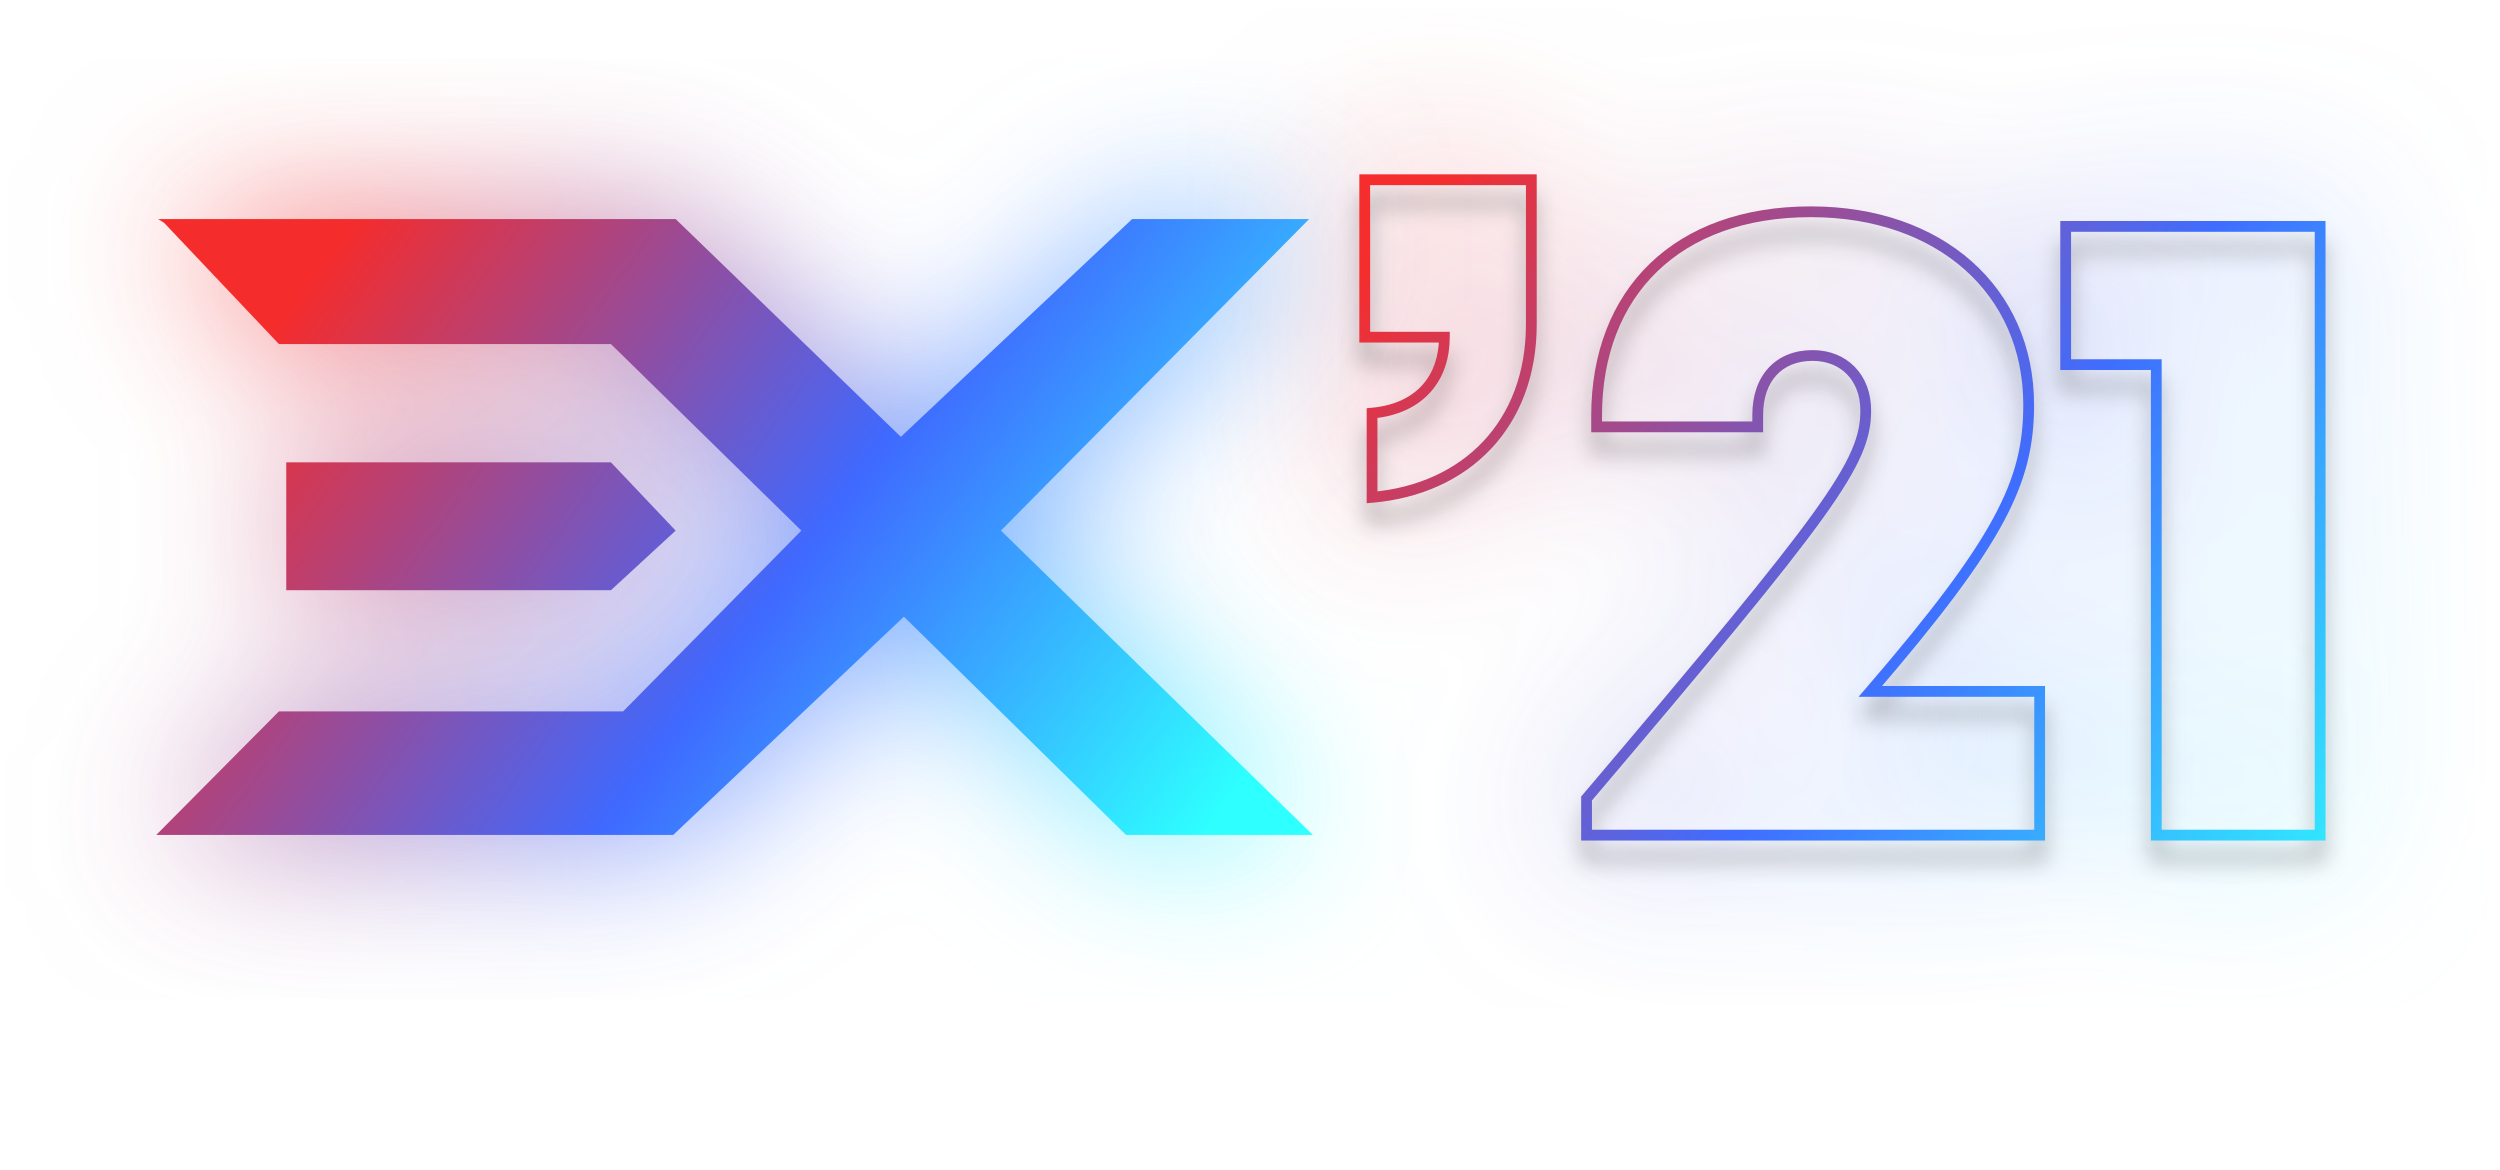
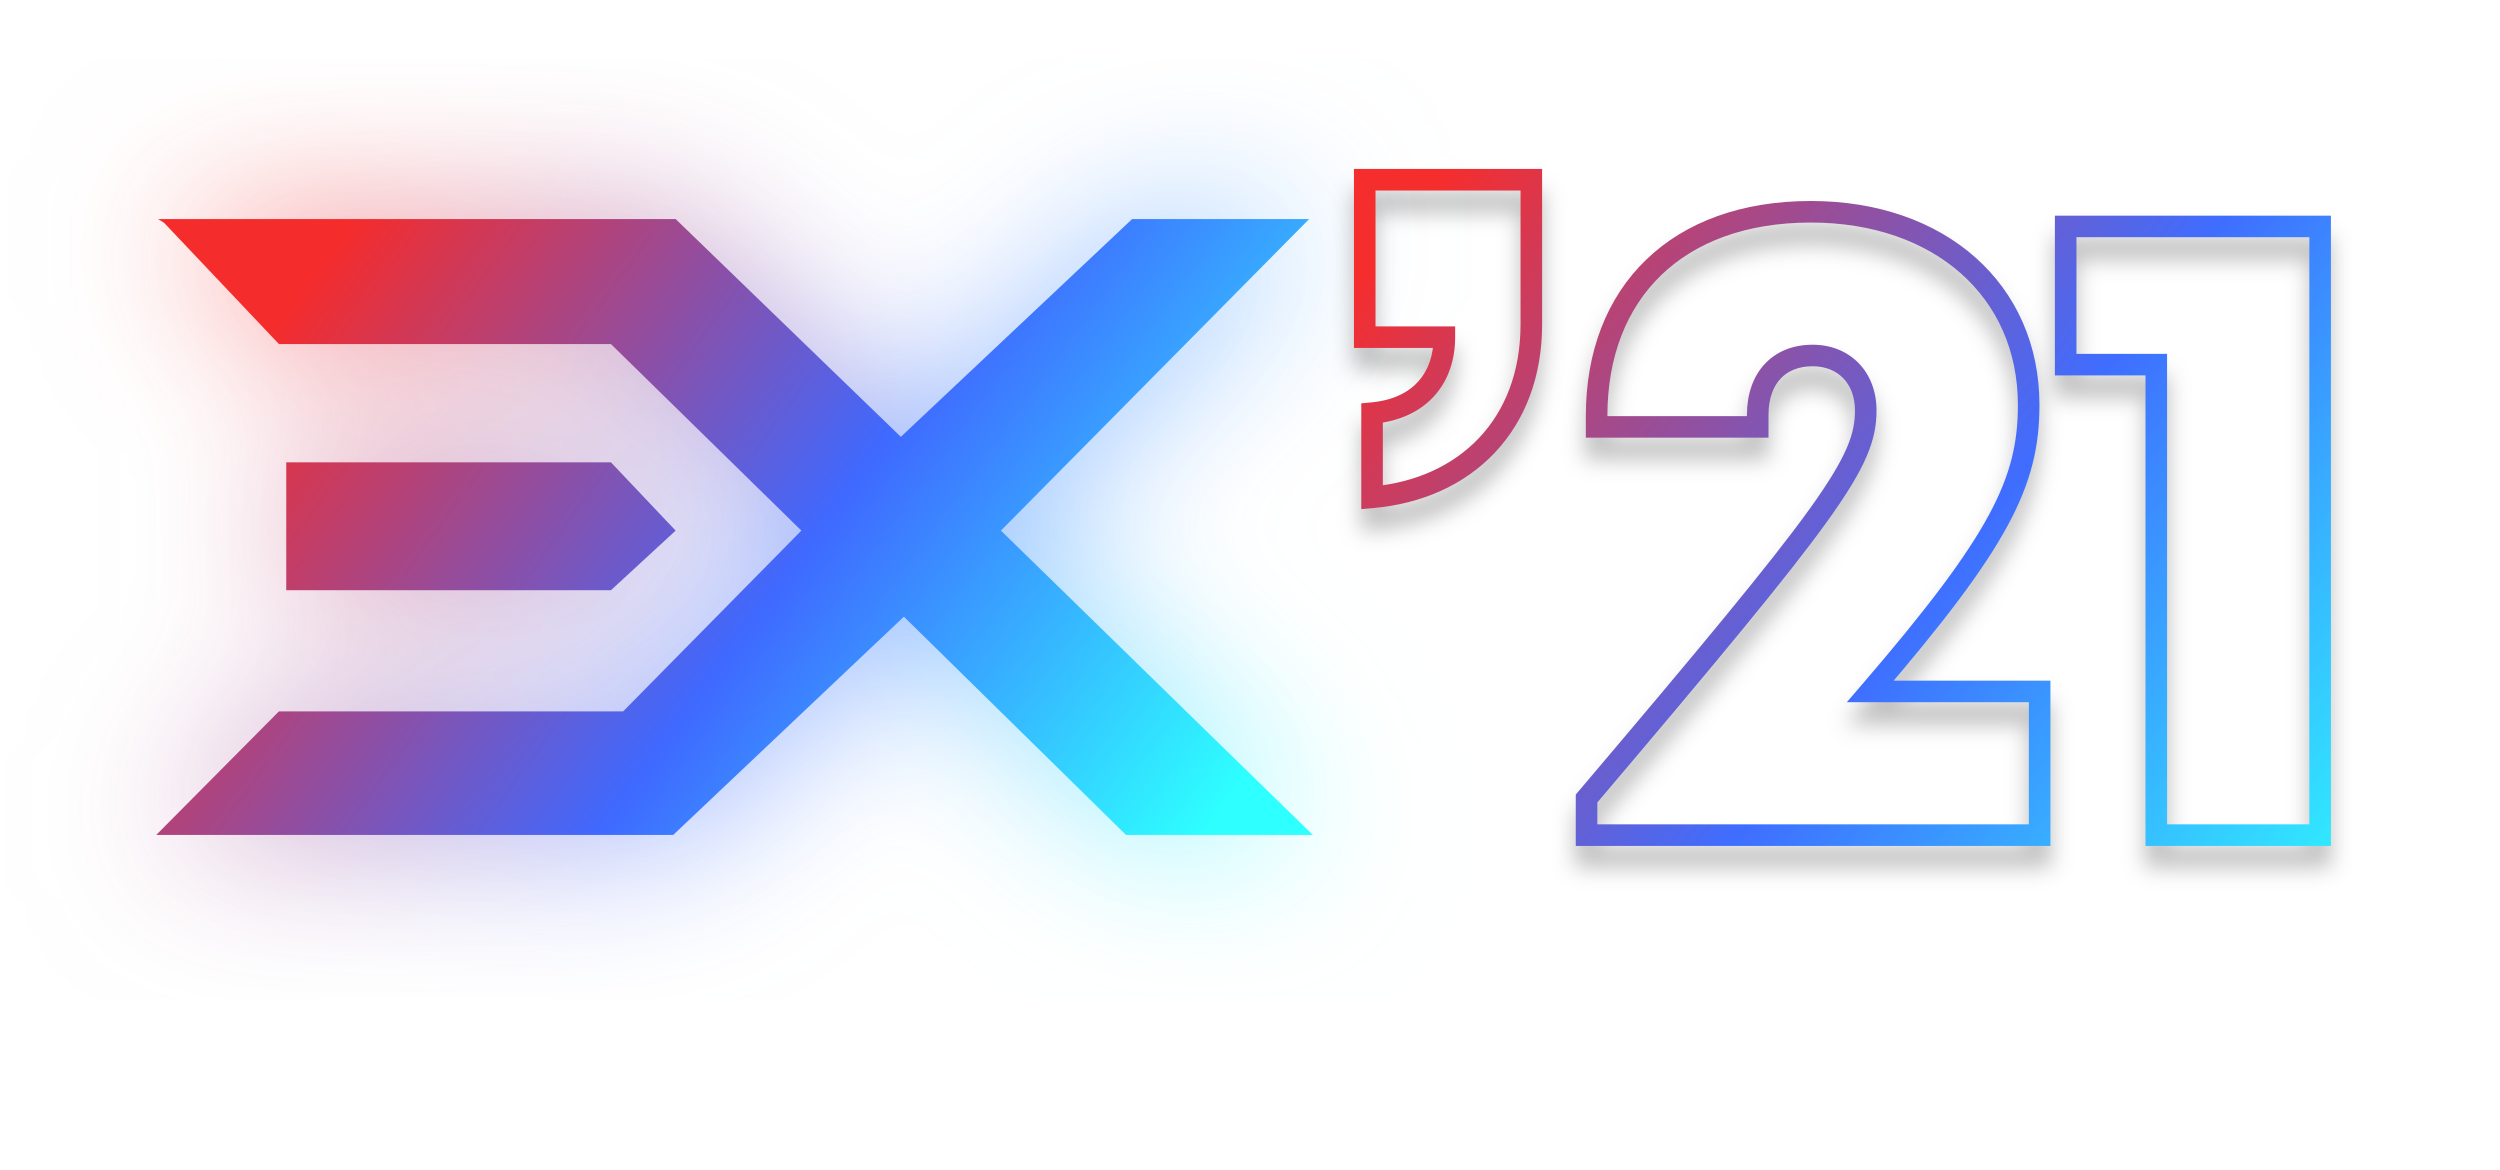
<svg xmlns="http://www.w3.org/2000/svg" width="464" height="217" viewBox="0 0 464 217" fill="none">
-   <g opacity="0.7" filter="url(#filter0_f)">
-     <path d="M253.654 92.311H251.742V94.397L253.82 94.215L253.654 92.311ZM283.215 33.359H285.126V31.447H283.215V33.359ZM252.295 33.359V31.447H250.383V33.359H252.295ZM252.295 62.58H250.383V64.491H252.295V62.58ZM267.075 62.58H268.987V60.668H267.075V62.58ZM253.654 76.681L253.477 74.777L251.742 74.938V76.681H253.654ZM253.82 94.215C262.97 93.415 270.82 89.847 276.387 83.938C281.962 78.022 285.126 69.891 285.126 60.201H281.303C281.303 69.03 278.436 76.189 273.605 81.316C268.767 86.45 261.836 89.677 253.487 90.406L253.82 94.215ZM285.126 60.201V33.359H281.303V60.201H285.126ZM283.215 31.447H252.295V35.27H283.215V31.447ZM250.383 33.359V62.58H254.206V33.359H250.383ZM252.295 64.491H267.075V60.668H252.295V64.491ZM265.163 62.58C265.163 65.865 264.212 68.698 262.371 70.787C260.54 72.864 257.67 74.389 253.477 74.777L253.83 78.584C258.811 78.123 262.652 76.25 265.239 73.315C267.814 70.393 268.987 66.6 268.987 62.58H265.163ZM251.742 76.681V92.311H255.565V76.681H251.742ZM346.13 128.327L344.681 127.08L341.962 130.239H346.13V128.327ZM295.332 79.229H293.421V81.141H295.332V79.229ZM325.233 79.229V81.141H327.145V79.229H325.233ZM293.464 148.204L292.006 146.968L291.552 147.503V148.204H293.464ZM293.464 155H291.552V156.912H293.464V155ZM377.559 155V156.912H379.471V155H377.559ZM377.559 128.327H379.471V126.416H377.559V128.327ZM347.579 129.574C371.706 101.539 377.432 90.189 377.432 75.152H373.609C373.609 88.656 368.802 99.052 344.681 127.08L347.579 129.574ZM377.432 75.152C377.432 64.008 373.094 54.519 365.555 47.834C358.033 41.166 347.448 37.393 335.087 37.393V41.217C346.68 41.217 356.311 44.749 363.018 50.695C369.707 56.625 373.609 65.059 373.609 75.152H377.432ZM335.087 37.393C322.3 37.393 311.847 41.253 304.58 48.272C297.307 55.297 293.421 65.297 293.421 77.19H297.244C297.244 66.148 300.833 57.206 307.236 51.022C313.645 44.832 323.069 41.217 335.087 41.217V37.393ZM293.421 77.19V79.229H297.244V77.19H293.421ZM295.332 81.141H325.233V77.317H295.332V81.141ZM327.145 79.229V77.02H323.322V79.229H327.145ZM327.145 77.02C327.145 73.982 328.014 71.725 329.378 70.247C330.725 68.786 332.733 67.889 335.427 67.889V64.066C331.835 64.066 328.746 65.293 326.567 67.655C324.406 69.999 323.322 73.263 323.322 77.02H327.145ZM335.427 67.889C337.851 67.889 339.804 68.736 341.152 70.116C342.501 71.498 343.369 73.546 343.369 76.171H347.192C347.192 72.68 346.021 69.631 343.887 67.445C341.752 65.258 338.778 64.066 335.427 64.066V67.889ZM343.369 76.171C343.369 80.394 342.095 84.57 334.895 94.57C327.686 104.582 314.79 120.103 292.006 146.968L294.922 149.441C317.668 122.62 330.68 106.967 337.997 96.804C345.323 86.63 347.192 81.631 347.192 76.171H343.369ZM291.552 148.204V155H295.375V148.204H291.552ZM293.464 156.912H377.559V153.088H293.464V156.912ZM379.471 155V128.327H375.648V155H379.471ZM377.559 126.416H346.13V130.239H377.559V126.416ZM382.389 42.023V40.111H380.478V42.023H382.389ZM382.389 67.677H380.478V69.588H382.389V67.677ZM399.208 67.677H401.12V65.765H399.208V67.677ZM399.208 155H397.297V156.912H399.208V155ZM429.619 155V156.912H431.53V155H429.619ZM429.619 42.023H431.53V40.111H429.619V42.023ZM380.478 42.023V67.677H384.301V42.023H380.478ZM382.389 69.588H399.208V65.765H382.389V69.588ZM397.297 67.677V155H401.12V67.677H397.297ZM399.208 156.912H429.619V153.088H399.208V156.912ZM431.53 155V42.023H427.707V155H431.53ZM429.619 40.111H382.389V43.935H429.619V40.111Z" fill="url(#paint0_linear)" />
+   <g opacity="0.55" filter="url(#filter0_f)">
+     <path d="M52.768 64.201L31.473 41.714L30.34 41H126.397L168.195 81.423L211.127 41H243.976L186.773 98.824L244.656 155.309H209.994L168.762 114.797L125.944 155.309H30L52.768 132.376H116.655L149.732 98.824L114.39 64.201H52.768Z" fill="url(#paint0_linear)" />
+     <path d="M54.128 109.889V86.152H114.39L126.397 98.824L114.39 109.889H54.128Z" fill="url(#paint1_linear)" />
  </g>
-   <g opacity="0.7" filter="url(#filter1_f)">
-     <path d="M52.768 64.201L31.473 41.714L30.34 41H126.397L168.195 81.423L211.127 41H243.976L186.773 98.824L244.656 155.309H209.994L168.762 114.797L125.944 155.309H30L52.768 132.376H116.655L149.732 98.824L114.39 64.201H52.768Z" fill="url(#paint1_linear)" />
-     <path d="M54.128 109.889V86.152H114.39L126.397 98.824L114.39 109.889H54.128Z" fill="url(#paint2_linear)" />
+   <g filter="url(#filter1_d)">
+     <path d="M254.654 92.311H252.654V94.493L254.828 94.303L254.654 92.311ZM284.215 33.359H286.215V31.359H284.215V33.359ZM253.295 33.359V31.359H251.295V33.359H253.295ZM253.295 62.58H251.295V64.58H253.295V62.58ZM268.075 62.58H270.075V60.58H268.075V62.58ZM254.654 76.681L254.469 74.689L252.654 74.857V76.681H254.654ZM254.828 94.303C263.996 93.502 271.867 89.925 277.452 83.999C283.043 78.065 286.215 69.91 286.215 60.201H282.215C282.215 69.01 279.355 76.146 274.541 81.255C269.719 86.371 262.81 89.59 254.48 90.318L254.828 94.303ZM286.215 60.201V33.359H282.215V60.201H286.215ZM284.215 31.359H253.295V35.359H284.215V31.359ZM251.295 33.359V62.58H255.295V33.359H251.295ZM253.295 64.58H268.075V60.58H253.295V64.58ZM266.075 62.58C266.075 65.848 265.129 68.659 263.304 70.729C261.491 72.785 258.644 74.303 254.469 74.689L254.838 78.672C259.837 78.209 263.701 76.329 266.305 73.374C268.898 70.432 270.075 66.617 270.075 62.58H266.075ZM252.654 76.681V92.311H256.654V76.681H252.654ZM347.13 128.327L345.614 127.023L342.77 130.327H347.13V128.327ZM296.332 79.229H294.332V81.229H296.332V79.229ZM326.233 79.229V81.229H328.233V79.229H326.233ZM294.464 148.204L292.938 146.911L292.464 147.471V148.204H294.464ZM294.464 155H292.464V157H294.464V155ZM378.559 155V157H380.559V155H378.559ZM378.559 128.327H380.559V126.327H378.559V128.327ZM348.646 129.632C372.773 101.597 378.521 90.224 378.521 75.152H374.521C374.521 88.621 369.735 98.994 345.614 127.023L348.646 129.632ZM378.521 75.152C378.521 63.984 374.172 54.47 366.613 47.768C359.073 41.083 348.466 37.305 336.087 37.305V41.305C347.662 41.305 357.272 44.832 363.96 50.761C370.629 56.674 374.521 65.083 374.521 75.152H378.521ZM336.087 37.305C323.282 37.305 312.806 41.17 305.519 48.208C298.225 55.252 294.332 65.278 294.332 77.19H298.332C298.332 66.168 301.915 57.25 308.298 51.086C314.687 44.914 324.087 41.305 336.087 41.305V37.305ZM294.332 77.19V79.229H298.332V77.19H294.332ZM296.332 81.229H326.233V77.229H296.332V81.229ZM328.233 79.229V77.02H324.233V79.229H328.233ZM328.233 77.02C328.233 73.999 329.098 71.765 330.443 70.307C331.771 68.867 333.753 67.978 336.427 67.978V63.978C332.814 63.978 329.7 65.212 327.502 67.595C325.322 69.959 324.233 73.247 324.233 77.02H328.233ZM336.427 67.978C338.83 67.978 340.759 68.817 342.088 70.178C343.42 71.542 344.28 73.566 344.28 76.171H348.28C348.28 72.66 347.102 69.588 344.951 67.384C342.797 65.177 339.8 63.978 336.427 63.978V67.978ZM344.28 76.171C344.28 80.366 343.02 84.523 335.823 94.519C328.617 104.527 315.723 120.045 292.938 146.911L295.989 149.498C318.735 122.678 331.749 107.022 339.069 96.856C346.397 86.677 348.28 81.66 348.28 76.171H344.28ZM292.464 148.204V155H296.464V148.204H292.464ZM294.464 157H378.559V153H294.464V157ZM380.559 155V128.327H376.559V155H380.559ZM378.559 126.327H347.13V130.327H378.559V126.327ZM383.389 42.023V40.023H381.389V42.023H383.389ZM383.389 67.677H381.389V69.677H383.389V67.677ZM400.208 67.677H402.208V65.677H400.208V67.677ZM400.208 155H398.208V157H400.208V155ZM430.619 155V157H432.619V155H430.619ZM430.619 42.023H432.619V40.023H430.619V42.023ZM381.389 42.023V67.677H385.389V42.023H381.389ZM383.389 69.677H400.208V65.677H383.389V69.677ZM398.208 67.677V155H402.208V67.677H398.208ZM400.208 157H430.619V153H400.208V157ZM432.619 155V42.023H428.619V155H432.619ZM430.619 40.023H383.389V44.023H430.619V40.023Z" fill="url(#paint2_linear)" />
  </g>
-   <g filter="url(#filter2_d)">
-     <path d="M254.654 92.311H253.654V93.402L254.741 93.307L254.654 92.311ZM284.215 33.359H285.215V32.359H284.215V33.359ZM253.295 33.359V32.359H252.295V33.359H253.295ZM253.295 62.58H252.295V63.58H253.295V62.58ZM268.075 62.58H269.075V61.58H268.075V62.58ZM254.654 76.681L254.561 75.685L253.654 75.769V76.681H254.654ZM254.741 93.307C263.699 92.524 271.33 89.037 276.724 83.313C282.121 77.585 285.215 69.685 285.215 60.201H283.215C283.215 69.235 280.277 76.626 275.268 81.941C270.256 87.26 263.107 90.568 254.567 91.314L254.741 93.307ZM285.215 60.201V33.359H283.215V60.201H285.215ZM284.215 32.359H253.295V34.359H284.215V32.359ZM252.295 33.359V62.58H254.295V33.359H252.295ZM253.295 63.58H268.075V61.58H253.295V63.58ZM267.075 62.58C267.075 66.04 266.071 69.102 264.054 71.39C262.044 73.671 258.942 75.279 254.561 75.685L254.746 77.676C259.539 77.233 263.148 75.443 265.555 72.712C267.955 69.989 269.075 66.424 269.075 62.58H267.075ZM253.654 76.681V92.311H255.654V76.681H253.654ZM347.13 128.327L346.372 127.675L344.95 129.327H347.13V128.327ZM296.332 79.229H295.332V80.229H296.332V79.229ZM326.233 79.229V80.229H327.233V79.229H326.233ZM294.464 148.204L293.701 147.558L293.464 147.837V148.204H294.464ZM294.464 155H293.464V156H294.464V155ZM378.559 155V156H379.559V155H378.559ZM378.559 128.327H379.559V127.327H378.559V128.327ZM347.888 128.98C372.013 100.946 377.521 89.823 377.521 75.152H375.521C375.521 89.022 370.495 99.645 346.372 127.675L347.888 128.98ZM377.521 75.152C377.521 64.259 373.287 55.021 365.95 48.516C358.623 42.02 348.265 38.305 336.087 38.305V40.305C347.863 40.305 357.722 43.895 364.623 50.013C371.515 56.123 375.521 64.808 375.521 75.152H377.521ZM336.087 38.305C323.484 38.305 313.276 42.106 306.213 48.928C299.148 55.752 295.332 65.5 295.332 77.19H297.332C297.332 65.945 300.992 56.751 307.603 50.366C314.217 43.978 323.886 40.305 336.087 40.305V38.305ZM295.332 77.19V79.229H297.332V77.19H295.332ZM296.332 80.229H326.233V78.229H296.332V80.229ZM327.233 79.229V77.02H325.233V79.229H327.233ZM327.233 77.02C327.233 73.811 328.154 71.314 329.708 69.629C331.253 67.953 333.518 66.978 336.427 66.978V64.978C333.049 64.978 330.218 66.126 328.237 68.273C326.266 70.41 325.233 73.435 325.233 77.02H327.233ZM336.427 66.978C339.072 66.978 341.269 67.907 342.804 69.479C344.34 71.053 345.28 73.34 345.28 76.171H347.28C347.28 72.886 346.181 70.076 344.235 68.082C342.287 66.087 339.557 64.978 336.427 64.978V66.978ZM345.28 76.171C345.28 80.689 343.864 85.061 336.634 95.103C329.4 105.15 316.476 120.703 293.701 147.558L295.226 148.851C317.982 122.02 330.966 106.398 338.257 96.271C345.553 86.139 347.28 81.336 347.28 76.171H345.28ZM293.464 148.204V155H295.464V148.204H293.464ZM294.464 156H378.559V154H294.464V156ZM379.559 155V128.327H377.559V155H379.559ZM378.559 127.327H347.13V129.327H378.559V127.327ZM383.389 42.023V41.023H382.389V42.023H383.389ZM383.389 67.677H382.389V68.677H383.389V67.677ZM400.208 67.677H401.208V66.677H400.208V67.677ZM400.208 155H399.208V156H400.208V155ZM430.619 155V156H431.619V155H430.619ZM430.619 42.023H431.619V41.023H430.619V42.023ZM382.389 42.023V67.677H384.389V42.023H382.389ZM383.389 68.677H400.208V66.677H383.389V68.677ZM399.208 67.677V155H401.208V67.677H399.208ZM400.208 156H430.619V154H400.208V156ZM431.619 155V42.023H429.619V155H431.619ZM430.619 41.023H383.389V43.023H430.619V41.023Z" fill="url(#paint3_linear)" />
-   </g>
-   <path d="M51.768 63.857L30.473 41.37L29.34 40.656H125.397L167.195 81.079L210.127 40.656H242.976L185.773 98.48L243.656 154.965H208.994L167.762 114.453L124.944 154.965H29L51.768 132.032H115.655L148.732 98.48L113.39 63.857H51.768Z" fill="url(#paint4_linear)" />
-   <path d="M53.128 109.545V85.808H113.39L125.397 98.48L113.39 109.545H53.128Z" fill="url(#paint5_linear)" />
+   <path d="M51.768 63.857L30.473 41.37L29.34 40.656H125.397L167.195 81.079L210.127 40.656H242.976L185.773 98.48L243.656 154.965H208.994L167.762 114.453L124.944 154.965H29L51.768 132.032H115.655L148.732 98.48L113.39 63.857H51.768Z" fill="url(#paint3_linear)" />
+   <path d="M53.128 109.545V85.808H113.39L125.397 98.48L113.39 109.545H53.128Z" fill="url(#paint4_linear)" />
  <defs>
-     <filter id="filter0_f" x="220.383" y="1.447" width="241.147" height="185.464" filterUnits="userSpaceOnUse" color-interpolation-filters="sRGB">
+     <filter id="filter0_f" x="0" y="11" width="274.656" height="174.309" filterUnits="userSpaceOnUse" color-interpolation-filters="sRGB">
      <feFlood flood-opacity="0" result="BackgroundImageFix" />
      <feBlend mode="normal" in="SourceGraphic" in2="BackgroundImageFix" result="shape" />
      <feGaussianBlur stdDeviation="15" result="effect1_foregroundBlur" />
    </filter>
-     <filter id="filter1_f" x="0" y="11" width="274.656" height="174.309" filterUnits="userSpaceOnUse" color-interpolation-filters="sRGB">
-       <feFlood flood-opacity="0" result="BackgroundImageFix" />
-       <feBlend mode="normal" in="SourceGraphic" in2="BackgroundImageFix" result="shape" />
-       <feGaussianBlur stdDeviation="15" result="effect1_foregroundBlur" />
-     </filter>
-     <filter id="filter2_d" x="248.294" y="32.359" width="187.324" height="131.641" filterUnits="userSpaceOnUse" color-interpolation-filters="sRGB">
+     <filter id="filter1_d" x="247.294" y="31.359" width="189.324" height="133.641" filterUnits="userSpaceOnUse" color-interpolation-filters="sRGB">
      <feFlood flood-opacity="0" result="BackgroundImageFix" />
      <feColorMatrix in="SourceAlpha" type="matrix" values="0 0 0 0 0 0 0 0 0 0 0 0 0 0 0 0 0 0 127 0" />
      <feOffset dy="4" />
      <feGaussianBlur stdDeviation="2" />
      <feColorMatrix type="matrix" values="0 0 0 0 0 0 0 0 0 0 0 0 0 0 0 0 0 0 0.25 0" />
      <feBlend mode="normal" in2="BackgroundImageFix" result="effect1_dropShadow" />
      <feBlend mode="normal" in="SourceGraphic" in2="effect1_dropShadow" result="shape" />
    </filter>
-     <linearGradient id="paint0_linear" x1="269.819" y1="27.752" x2="445.286" y2="165.619" gradientUnits="userSpaceOnUse">
-       <stop stop-color="#F62D2D" />
-       <stop offset="0.534" stop-color="#3F6DFF" />
-       <stop offset="1" stop-color="#2EFEFF" />
+     <linearGradient id="paint0_linear" x1="66.705" y1="40.734" x2="224.267" y2="155.325" gradientUnits="userSpaceOnUse">
+       <stop stop-color="#F52C2C" />
+       <stop offset="0.534" stop-color="#3F69FF" />
+       <stop offset="1" stop-color="#2EFFFF" />
    </linearGradient>
    <linearGradient id="paint1_linear" x1="66.705" y1="40.734" x2="224.267" y2="155.325" gradientUnits="userSpaceOnUse">
      <stop stop-color="#F52C2C" />
      <stop offset="0.534" stop-color="#3F69FF" />
      <stop offset="1" stop-color="#2EFFFF" />
    </linearGradient>
-     <linearGradient id="paint2_linear" x1="66.705" y1="40.734" x2="224.267" y2="155.325" gradientUnits="userSpaceOnUse">
+     <linearGradient id="paint2_linear" x1="270.819" y1="27.752" x2="446.286" y2="165.619" gradientUnits="userSpaceOnUse">
+       <stop stop-color="#F62D2D" />
+       <stop offset="0.534" stop-color="#3F6DFF" />
+       <stop offset="1" stop-color="#2EFEFF" />
+     </linearGradient>
+     <linearGradient id="paint3_linear" x1="65.705" y1="40.391" x2="223.267" y2="154.981" gradientUnits="userSpaceOnUse">
      <stop stop-color="#F52C2C" />
      <stop offset="0.534" stop-color="#3F69FF" />
      <stop offset="1" stop-color="#2EFFFF" />
-     </linearGradient>
-     <linearGradient id="paint3_linear" x1="270.819" y1="27.752" x2="446.286" y2="165.619" gradientUnits="userSpaceOnUse">
-       <stop stop-color="#F62D2D" />
-       <stop offset="0.534" stop-color="#3F6DFF" />
-       <stop offset="1" stop-color="#2EFEFF" />
    </linearGradient>
    <linearGradient id="paint4_linear" x1="65.705" y1="40.391" x2="223.267" y2="154.981" gradientUnits="userSpaceOnUse">
      <stop stop-color="#F52C2C" />
      <stop offset="0.534" stop-color="#3F69FF" />
      <stop offset="1" stop-color="#2EFFFF" />
    </linearGradient>
-     <linearGradient id="paint5_linear" x1="65.705" y1="40.391" x2="223.267" y2="154.981" gradientUnits="userSpaceOnUse">
-       <stop stop-color="#F52C2C" />
-       <stop offset="0.534" stop-color="#3F69FF" />
-       <stop offset="1" stop-color="#2EFFFF" />
-     </linearGradient>
  </defs>
</svg>
